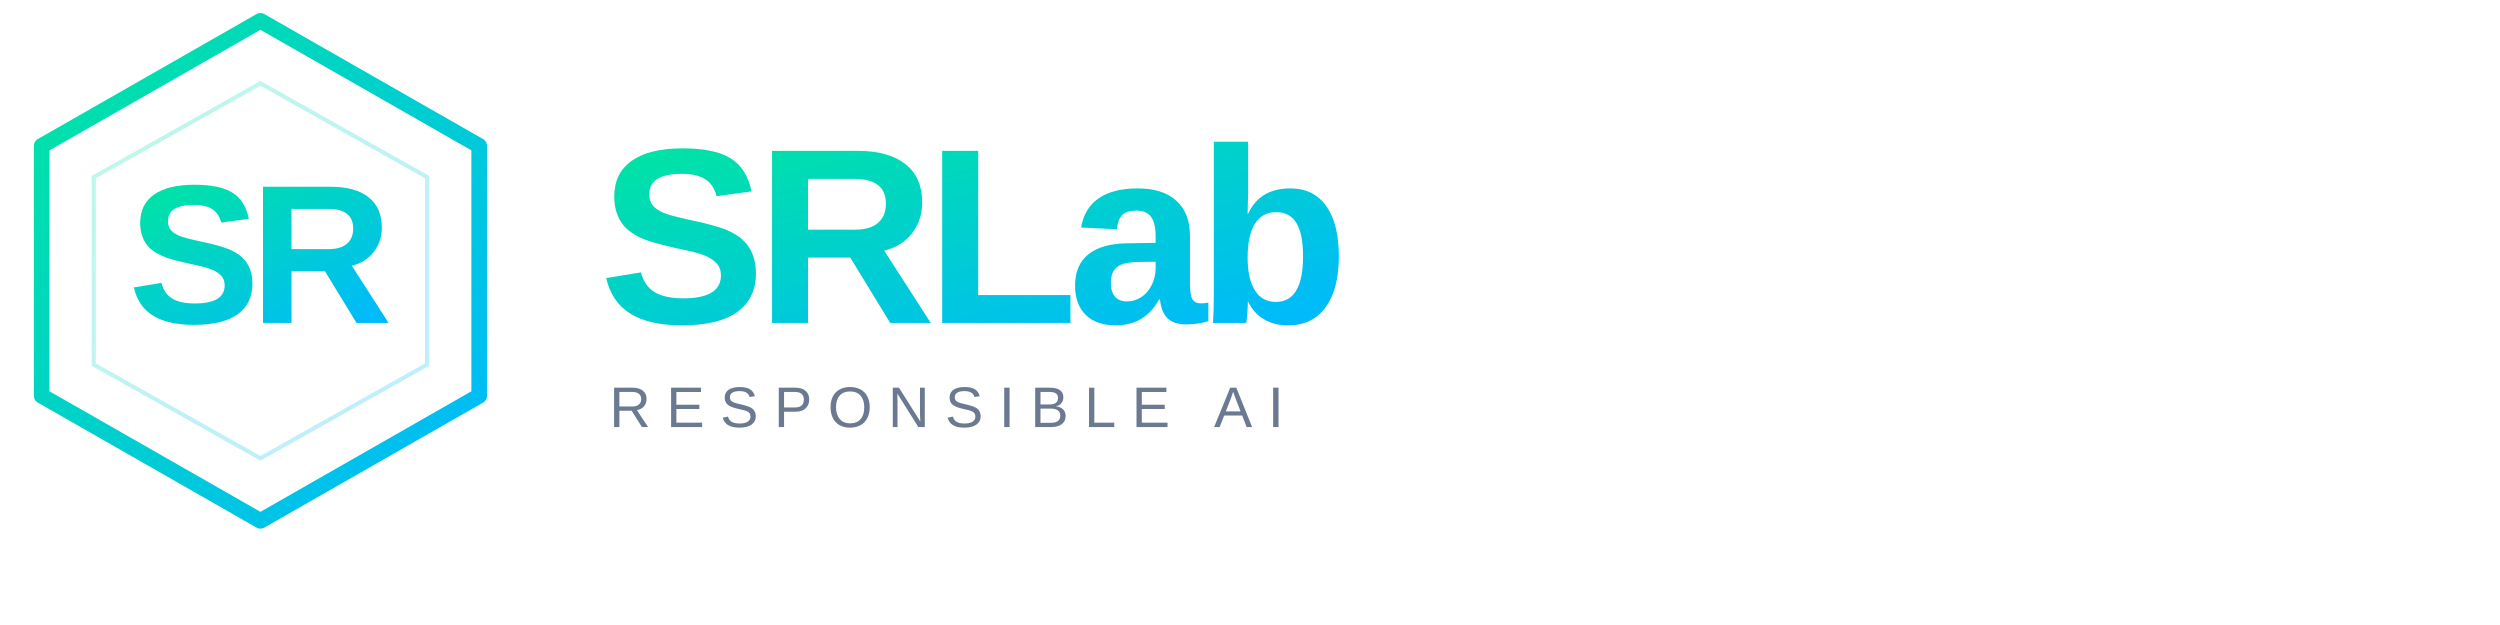
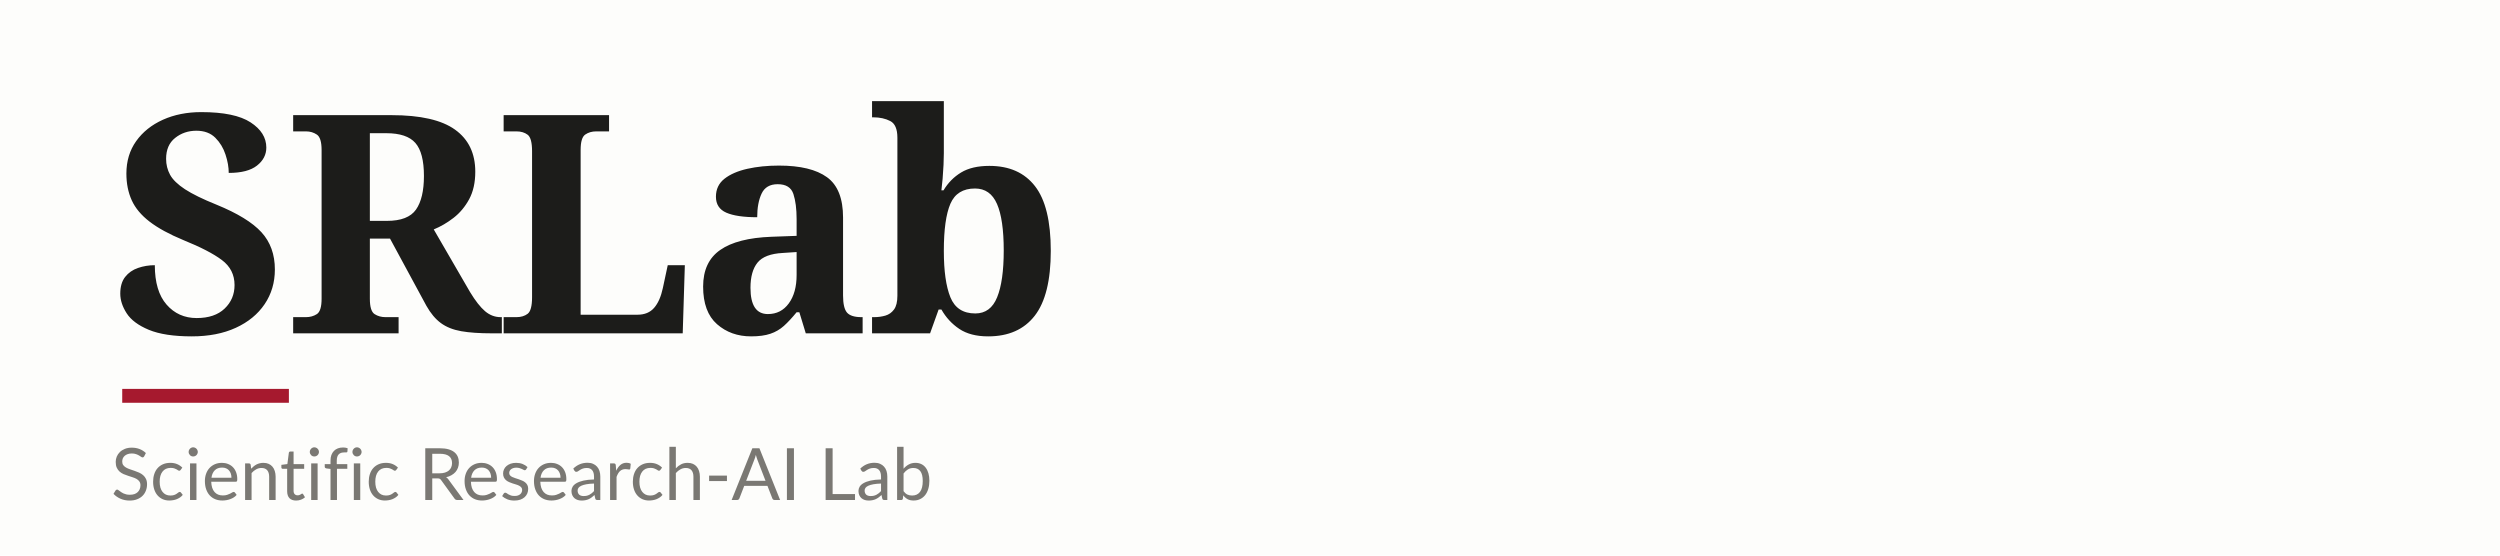
- <svg xmlns="http://www.w3.org/2000/svg" viewBox="0 0 480 120">
-   <defs>
-     <linearGradient id="g" x1="0%" y1="0%" x2="100%" y2="100%">
-       <stop offset="0%" stop-color="#00e5a0" />
-       <stop offset="100%" stop-color="#00b8ff" />
-     </linearGradient>
-   </defs>
-   <polygon points="50,4 92,28 92,76 50,100 8,76 8,28" fill="none" stroke="url(#g)" stroke-width="3" stroke-linejoin="round" />
-   <polygon points="50,16 82,34 82,70 50,88 18,70 18,34" fill="none" stroke="url(#g)" stroke-width="0.8" opacity="0.25" />
-   <text font-family="'Outfit','Helvetica Neue',Arial,sans-serif" font-size="38" font-weight="800" fill="url(#g)" text-anchor="middle" x="50" y="62" letter-spacing="-2">SR</text>
-   <text font-family="'Outfit','Helvetica Neue',Arial,sans-serif" font-size="48" font-weight="800" fill="url(#g)" x="115" y="62" letter-spacing="-2">SRLab</text>
-   <text font-family="'Outfit','Helvetica Neue',Arial,sans-serif" font-size="11" fill="#6b7a90" x="117" y="82" letter-spacing="3">RESPONSIBLE AI</text>
+ <svg xmlns="http://www.w3.org/2000/svg" viewBox="0 0 900 200">
+   <rect width="900" height="200" fill="#fdfdfb" />
+   <text x="40" y="120" font-family="Lora, Georgia, serif" font-size="110" font-weight="600" fill="#1c1c1a" letter-spacing="-2">SRLab</text>
+   <rect x="44" y="140" width="60" height="5" fill="#a6192e" />
+   <text x="40" y="180" font-family="Lato, Helvetica, Arial, sans-serif" font-size="26" fill="#7a7873">Scientific Research-AI Lab</text>
</svg>
